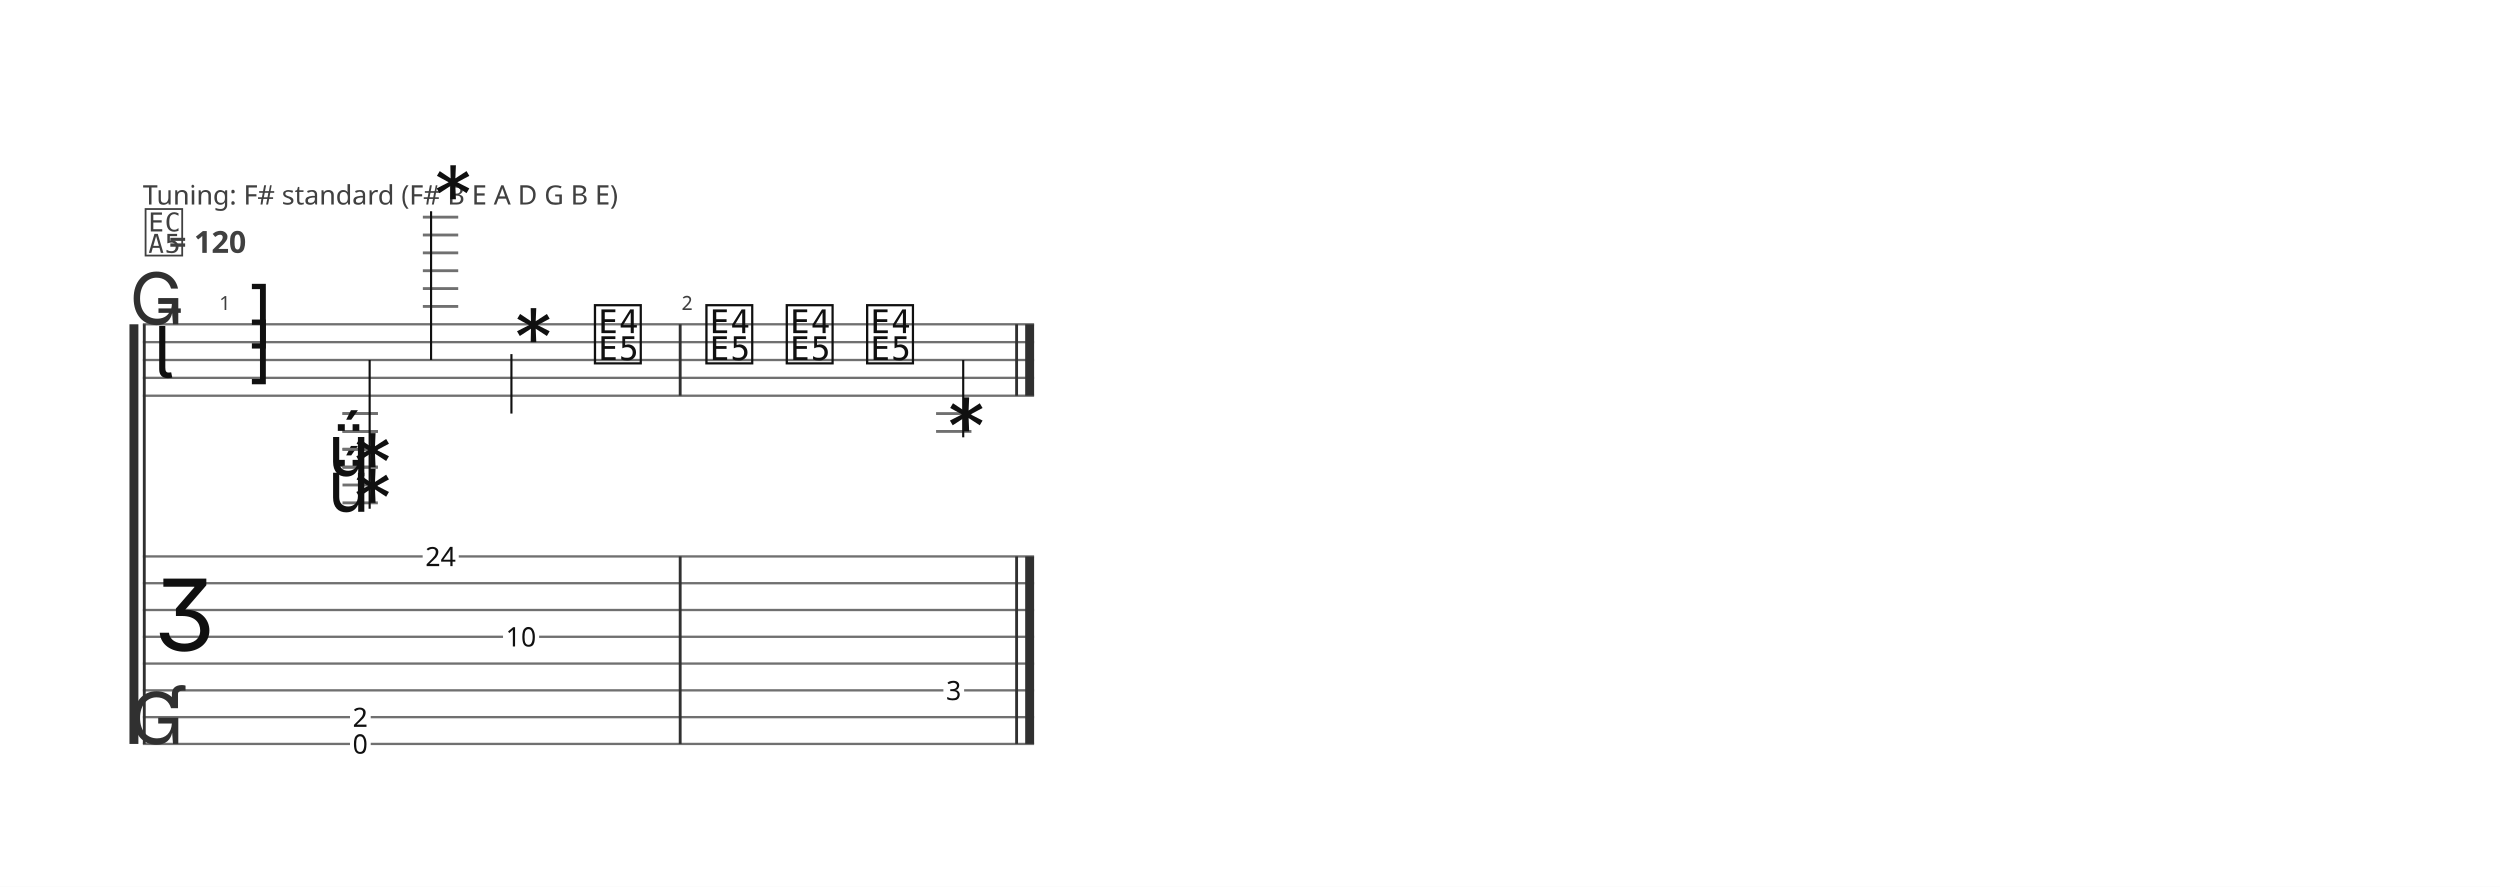
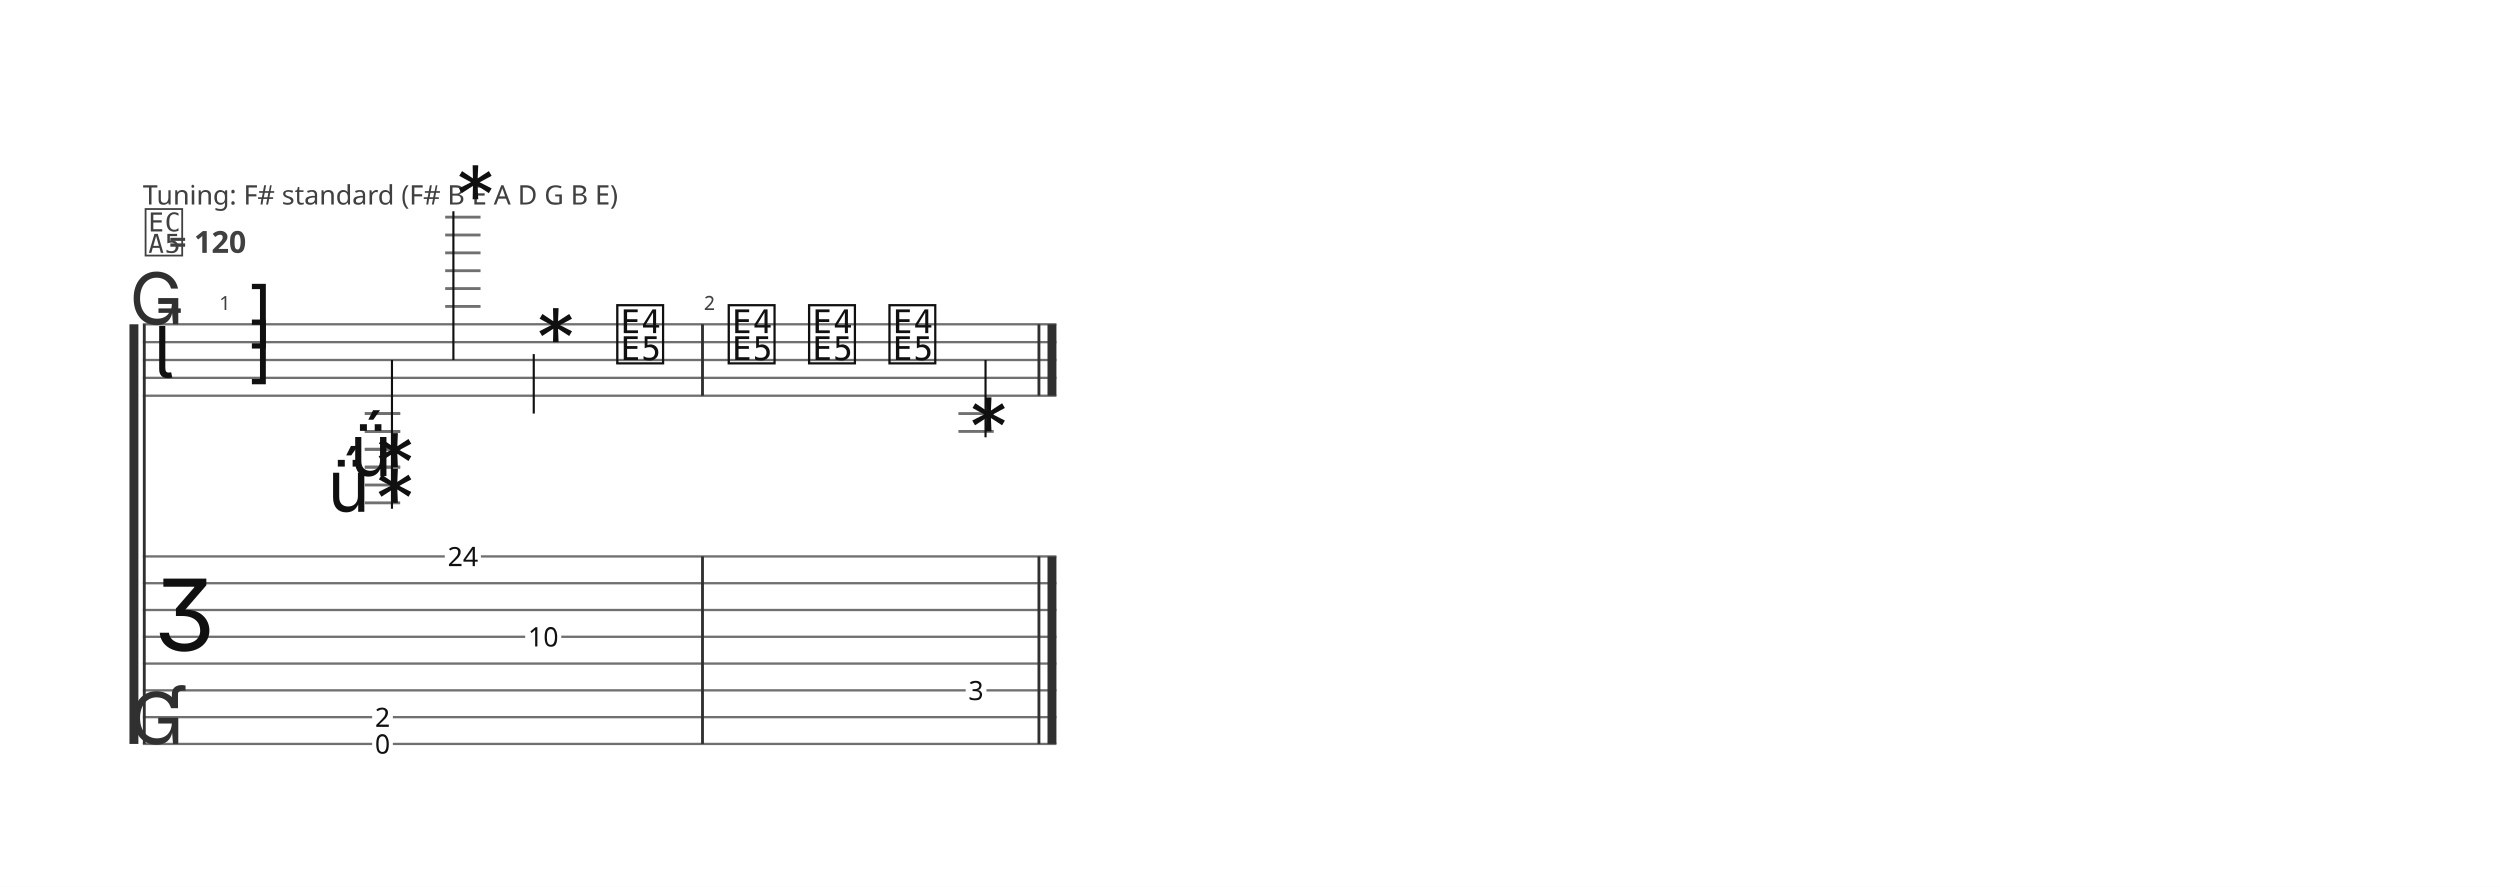
<svg xmlns="http://www.w3.org/2000/svg" width="210mm" height="74.49mm" viewBox="0 0 140 49.66">
  <rect width="100%" height="100%" fill="#ffffff" />
  <text x="8" y="11.45" font-family="Noto Sans" font-size="1.5" fill="#404040">Tuning: F# standard (F# B E A D G B E)</text>
  <text x="9.46" y="14.16" font-family="Noto Sans" font-size="1.7" font-weight="bold" fill="#404040">= 120</text>
  <text x="8" y="14.16" font-family="Bravura" font-size="3.2" fill="#404040" data-glyph="metNoteQuarterUp"></text>
-   <line x1="8" y1="31.16" x2="57.91" y2="31.16" stroke="#707070" stroke-width="0.13" />
-   <line x1="8" y1="32.66" x2="57.91" y2="32.66" stroke="#707070" stroke-width="0.13" />
-   <line x1="8" y1="34.16" x2="57.91" y2="34.16" stroke="#707070" stroke-width="0.13" />
-   <line x1="8" y1="35.66" x2="57.91" y2="35.66" stroke="#707070" stroke-width="0.13" />
-   <line x1="8" y1="37.16" x2="57.91" y2="37.16" stroke="#707070" stroke-width="0.13" />
-   <line x1="8" y1="38.66" x2="57.91" y2="38.66" stroke="#707070" stroke-width="0.13" />
-   <line x1="8" y1="40.16" x2="57.91" y2="40.16" stroke="#707070" stroke-width="0.13" />
-   <line x1="8" y1="41.66" x2="57.91" y2="41.66" stroke="#707070" stroke-width="0.13" />
+   <line x1="8" y1="31.16" x2="59.16" y2="31.16" stroke="#707070" stroke-width="0.13" />
+   <line x1="8" y1="32.66" x2="59.16" y2="32.66" stroke="#707070" stroke-width="0.13" />
+   <line x1="8" y1="34.16" x2="59.16" y2="34.16" stroke="#707070" stroke-width="0.13" />
+   <line x1="8" y1="35.66" x2="59.16" y2="35.66" stroke="#707070" stroke-width="0.13" />
+   <line x1="8" y1="37.16" x2="59.16" y2="37.16" stroke="#707070" stroke-width="0.13" />
+   <line x1="8" y1="38.66" x2="59.16" y2="38.66" stroke="#707070" stroke-width="0.13" />
+   <line x1="8" y1="40.16" x2="59.16" y2="40.16" stroke="#707070" stroke-width="0.13" />
+   <line x1="8" y1="41.66" x2="59.16" y2="41.66" stroke="#707070" stroke-width="0.13" />
  <text x="8.6" y="36.45" font-family="Bravura" font-size="5.56" fill="#101010" data-glyph="6stringTabClef"></text>
-   <line x1="8" y1="18.16" x2="57.91" y2="18.16" stroke="#707070" stroke-width="0.13" />
-   <line x1="8" y1="19.16" x2="57.91" y2="19.16" stroke="#707070" stroke-width="0.13" />
-   <line x1="8" y1="20.16" x2="57.91" y2="20.16" stroke="#707070" stroke-width="0.13" />
-   <line x1="8" y1="21.16" x2="57.91" y2="21.16" stroke="#707070" stroke-width="0.13" />
-   <line x1="8" y1="22.16" x2="57.91" y2="22.16" stroke="#707070" stroke-width="0.13" />
+   <line x1="8" y1="18.16" x2="59.16" y2="18.16" stroke="#707070" stroke-width="0.13" />
+   <line x1="8" y1="19.16" x2="59.16" y2="19.16" stroke="#707070" stroke-width="0.13" />
+   <line x1="8" y1="20.16" x2="59.16" y2="20.16" stroke="#707070" stroke-width="0.13" />
+   <line x1="8" y1="21.16" x2="59.16" y2="21.16" stroke="#707070" stroke-width="0.13" />
+   <line x1="8" y1="22.16" x2="59.16" y2="22.16" stroke="#707070" stroke-width="0.13" />
  <text x="8.6" y="21.16" font-family="Bravura" font-size="4" fill="#101010" data-glyph="gClef"></text>
  <text x="12.28" y="17.36" font-family="Noto Sans" font-size="1.1" fill="#404040">1</text>
  <text x="13.87" y="19.16" font-family="Bravura" font-size="4" fill="#101010" data-glyph="timeSig4"></text>
  <text x="13.87" y="21.16" font-family="Bravura" font-size="4" fill="#101010" data-glyph="timeSig4"></text>
-   <rect x="19.6" y="40.92" width="1.16" height="1.47" fill="#ffffff" />
-   <text x="20.17" y="42.2" font-family="Noto Sans" font-size="1.5" text-anchor="middle" fill="#101010">0</text>
-   <rect x="19.6" y="39.42" width="1.16" height="1.47" fill="#ffffff" />
-   <text x="20.17" y="40.7" font-family="Noto Sans" font-size="1.5" text-anchor="middle" fill="#101010">2</text>
-   <rect x="23.67" y="30.42" width="2.02" height="1.47" fill="#ffffff" />
-   <text x="24.67" y="31.7" font-family="Noto Sans" font-size="1.5" text-anchor="middle" fill="#101010">24</text>
-   <rect x="28.17" y="34.92" width="2.02" height="1.47" fill="#ffffff" />
-   <text x="29.17" y="36.2" font-family="Noto Sans" font-size="1.5" text-anchor="middle" fill="#101010">10</text>
-   <line x1="19.18" y1="28.16" x2="21.16" y2="28.16" stroke="#707070" stroke-width="0.16" />
-   <line x1="19.18" y1="27.16" x2="21.16" y2="27.16" stroke="#707070" stroke-width="0.16" />
-   <line x1="19.18" y1="26.16" x2="21.16" y2="26.16" stroke="#707070" stroke-width="0.16" />
-   <line x1="19.18" y1="25.16" x2="21.16" y2="25.16" stroke="#707070" stroke-width="0.16" />
-   <line x1="19.18" y1="24.16" x2="21.16" y2="24.16" stroke="#707070" stroke-width="0.16" />
-   <line x1="19.18" y1="23.16" x2="21.16" y2="23.16" stroke="#707070" stroke-width="0.16" />
-   <text x="19.58" y="28.66" font-family="Bravura" font-size="4" fill="#101010" data-glyph="noteheadBlack"></text>
+   <rect x="20.84" y="40.92" width="1.16" height="1.47" fill="#ffffff" />
+   <text x="21.42" y="42.2" font-family="Noto Sans" font-size="1.5" text-anchor="middle" fill="#101010">0</text>
+   <rect x="20.84" y="39.42" width="1.16" height="1.47" fill="#ffffff" />
+   <text x="21.42" y="40.7" font-family="Noto Sans" font-size="1.5" text-anchor="middle" fill="#101010">2</text>
+   <rect x="24.91" y="30.42" width="2.02" height="1.47" fill="#ffffff" />
+   <text x="25.92" y="31.7" font-family="Noto Sans" font-size="1.5" text-anchor="middle" fill="#101010">24</text>
+   <rect x="29.41" y="34.92" width="2.02" height="1.47" fill="#ffffff" />
+   <text x="30.42" y="36.2" font-family="Noto Sans" font-size="1.5" text-anchor="middle" fill="#101010">10</text>
+   <line x1="20.43" y1="28.16" x2="22.41" y2="28.16" stroke="#707070" stroke-width="0.16" />
+   <line x1="20.43" y1="27.16" x2="22.41" y2="27.16" stroke="#707070" stroke-width="0.16" />
+   <line x1="20.43" y1="26.16" x2="22.41" y2="26.16" stroke="#707070" stroke-width="0.16" />
+   <line x1="20.43" y1="25.16" x2="22.41" y2="25.16" stroke="#707070" stroke-width="0.16" />
+   <line x1="20.43" y1="24.16" x2="22.41" y2="24.16" stroke="#707070" stroke-width="0.16" />
+   <line x1="20.43" y1="23.16" x2="22.41" y2="23.16" stroke="#707070" stroke-width="0.16" />
+   <text x="20.83" y="28.66" font-family="Bravura" font-size="4" fill="#101010" data-glyph="noteheadBlack"></text>
  <text x="18.34" y="28.66" font-family="Bravura" font-size="4" fill="#101010" data-glyph="accidentalSharp"></text>
-   <line x1="19.18" y1="26.16" x2="21.16" y2="26.16" stroke="#707070" stroke-width="0.16" />
-   <line x1="19.18" y1="25.16" x2="21.16" y2="25.16" stroke="#707070" stroke-width="0.16" />
-   <line x1="19.18" y1="24.16" x2="21.16" y2="24.16" stroke="#707070" stroke-width="0.16" />
-   <line x1="19.18" y1="23.16" x2="21.16" y2="23.16" stroke="#707070" stroke-width="0.16" />
-   <text x="19.58" y="26.66" font-family="Bravura" font-size="4" fill="#101010" data-glyph="noteheadBlack"></text>
-   <text x="18.34" y="26.66" font-family="Bravura" font-size="4" fill="#101010" data-glyph="accidentalSharp"></text>
-   <line x1="20.7" y1="28.49" x2="20.7" y2="20.16" stroke="#101010" stroke-width="0.12" />
-   <line x1="23.68" y1="17.16" x2="25.66" y2="17.16" stroke="#707070" stroke-width="0.16" />
-   <line x1="23.68" y1="16.16" x2="25.66" y2="16.16" stroke="#707070" stroke-width="0.16" />
-   <line x1="23.68" y1="15.16" x2="25.66" y2="15.16" stroke="#707070" stroke-width="0.16" />
-   <line x1="23.68" y1="14.16" x2="25.66" y2="14.16" stroke="#707070" stroke-width="0.16" />
-   <line x1="23.68" y1="13.16" x2="25.66" y2="13.16" stroke="#707070" stroke-width="0.16" />
-   <line x1="23.68" y1="12.16" x2="25.66" y2="12.16" stroke="#707070" stroke-width="0.16" />
-   <text x="24.08" y="11.66" font-family="Bravura" font-size="4" fill="#101010" data-glyph="noteheadBlack"></text>
-   <line x1="24.14" y1="11.83" x2="24.14" y2="20.16" stroke="#101010" stroke-width="0.12" />
-   <text x="28.58" y="19.66" font-family="Bravura" font-size="4" fill="#101010" data-glyph="noteheadBlack"></text>
-   <line x1="28.64" y1="19.83" x2="28.64" y2="23.16" stroke="#101010" stroke-width="0.12" />
-   <text x="33.13" y="20.16" font-family="Bravura" font-size="4" fill="#101010" data-glyph="restQuarter"></text>
-   <line x1="38.09" y1="31.16" x2="38.09" y2="41.66" stroke="#303030" stroke-width="0.16" />
-   <line x1="38.09" y1="18.16" x2="38.09" y2="22.16" stroke="#303030" stroke-width="0.16" />
-   <text x="38.17" y="17.36" font-family="Noto Sans" font-size="1.1" fill="#404040">2</text>
-   <rect x="52.83" y="37.92" width="1.16" height="1.47" fill="#ffffff" />
-   <text x="53.41" y="39.2" font-family="Noto Sans" font-size="1.5" text-anchor="middle" fill="#101010">3</text>
-   <text x="39.37" y="20.16" font-family="Bravura" font-size="4" fill="#101010" data-glyph="restQuarter"></text>
-   <text x="43.87" y="20.16" font-family="Bravura" font-size="4" fill="#101010" data-glyph="restQuarter"></text>
-   <text x="48.37" y="20.16" font-family="Bravura" font-size="4" fill="#101010" data-glyph="restQuarter"></text>
-   <line x1="52.42" y1="24.16" x2="54.4" y2="24.16" stroke="#707070" stroke-width="0.16" />
-   <line x1="52.42" y1="23.16" x2="54.4" y2="23.16" stroke="#707070" stroke-width="0.16" />
-   <text x="52.82" y="24.66" font-family="Bravura" font-size="4" fill="#101010" data-glyph="noteheadBlack"></text>
-   <line x1="53.94" y1="24.49" x2="53.94" y2="20.16" stroke="#101010" stroke-width="0.12" />
-   <line x1="56.93" y1="31.16" x2="56.93" y2="41.66" stroke="#303030" stroke-width="0.16" />
-   <line x1="57.66" y1="31.16" x2="57.66" y2="41.66" stroke="#303030" stroke-width="0.5" />
-   <line x1="56.93" y1="18.16" x2="56.93" y2="22.16" stroke="#303030" stroke-width="0.16" />
-   <line x1="57.66" y1="18.16" x2="57.66" y2="22.16" stroke="#303030" stroke-width="0.5" />
+   <line x1="20.43" y1="26.16" x2="22.41" y2="26.16" stroke="#707070" stroke-width="0.16" />
+   <line x1="20.43" y1="25.16" x2="22.41" y2="25.16" stroke="#707070" stroke-width="0.16" />
+   <line x1="20.43" y1="24.16" x2="22.41" y2="24.16" stroke="#707070" stroke-width="0.16" />
+   <line x1="20.43" y1="23.16" x2="22.41" y2="23.16" stroke="#707070" stroke-width="0.16" />
+   <text x="20.83" y="26.66" font-family="Bravura" font-size="4" fill="#101010" data-glyph="noteheadBlack"></text>
+   <text x="19.58" y="26.66" font-family="Bravura" font-size="4" fill="#101010" data-glyph="accidentalSharp"></text>
+   <line x1="21.95" y1="28.49" x2="21.95" y2="20.16" stroke="#101010" stroke-width="0.12" />
+   <line x1="24.93" y1="17.16" x2="26.91" y2="17.16" stroke="#707070" stroke-width="0.16" />
+   <line x1="24.93" y1="16.16" x2="26.91" y2="16.16" stroke="#707070" stroke-width="0.16" />
+   <line x1="24.93" y1="15.16" x2="26.91" y2="15.16" stroke="#707070" stroke-width="0.16" />
+   <line x1="24.93" y1="14.16" x2="26.91" y2="14.16" stroke="#707070" stroke-width="0.16" />
+   <line x1="24.93" y1="13.16" x2="26.91" y2="13.16" stroke="#707070" stroke-width="0.16" />
+   <line x1="24.93" y1="12.16" x2="26.91" y2="12.16" stroke="#707070" stroke-width="0.16" />
+   <text x="25.33" y="11.66" font-family="Bravura" font-size="4" fill="#101010" data-glyph="noteheadBlack"></text>
+   <line x1="25.39" y1="11.83" x2="25.39" y2="20.16" stroke="#101010" stroke-width="0.12" />
+   <text x="29.83" y="19.66" font-family="Bravura" font-size="4" fill="#101010" data-glyph="noteheadBlack"></text>
+   <line x1="29.89" y1="19.83" x2="29.89" y2="23.16" stroke="#101010" stroke-width="0.12" />
+   <text x="34.38" y="20.16" font-family="Bravura" font-size="4" fill="#101010" data-glyph="restQuarter"></text>
+   <line x1="39.34" y1="31.16" x2="39.34" y2="41.66" stroke="#303030" stroke-width="0.16" />
+   <line x1="39.34" y1="18.16" x2="39.34" y2="22.16" stroke="#303030" stroke-width="0.16" />
+   <text x="39.42" y="17.36" font-family="Noto Sans" font-size="1.1" fill="#404040">2</text>
+   <rect x="54.08" y="37.92" width="1.16" height="1.47" fill="#ffffff" />
+   <text x="54.66" y="39.2" font-family="Noto Sans" font-size="1.5" text-anchor="middle" fill="#101010">3</text>
+   <text x="40.62" y="20.16" font-family="Bravura" font-size="4" fill="#101010" data-glyph="restQuarter"></text>
+   <text x="45.12" y="20.16" font-family="Bravura" font-size="4" fill="#101010" data-glyph="restQuarter"></text>
+   <text x="49.62" y="20.16" font-family="Bravura" font-size="4" fill="#101010" data-glyph="restQuarter"></text>
+   <line x1="53.67" y1="24.16" x2="55.65" y2="24.16" stroke="#707070" stroke-width="0.16" />
+   <line x1="53.67" y1="23.16" x2="55.65" y2="23.16" stroke="#707070" stroke-width="0.16" />
+   <text x="54.07" y="24.66" font-family="Bravura" font-size="4" fill="#101010" data-glyph="noteheadBlack"></text>
+   <line x1="55.19" y1="24.49" x2="55.19" y2="20.16" stroke="#101010" stroke-width="0.12" />
+   <line x1="58.18" y1="31.16" x2="58.18" y2="41.66" stroke="#303030" stroke-width="0.16" />
+   <line x1="58.91" y1="31.16" x2="58.91" y2="41.66" stroke="#303030" stroke-width="0.5" />
+   <line x1="58.18" y1="18.16" x2="58.18" y2="22.16" stroke="#303030" stroke-width="0.16" />
+   <line x1="58.91" y1="18.16" x2="58.91" y2="22.16" stroke="#303030" stroke-width="0.5" />
  <line x1="8.08" y1="18.16" x2="8.08" y2="41.66" stroke="#303030" stroke-width="0.16" />
  <line x1="7.5" y1="18.16" x2="7.5" y2="41.66" stroke="#303030" stroke-width="0.5" />
  <text x="7.25" y="18.16" font-family="Bravura" font-size="4" fill="#303030" data-glyph="bracketTop"></text>
  <text x="7.25" y="41.66" font-family="Bravura" font-size="4" fill="#303030" data-glyph="bracketBottom"></text>
</svg>
